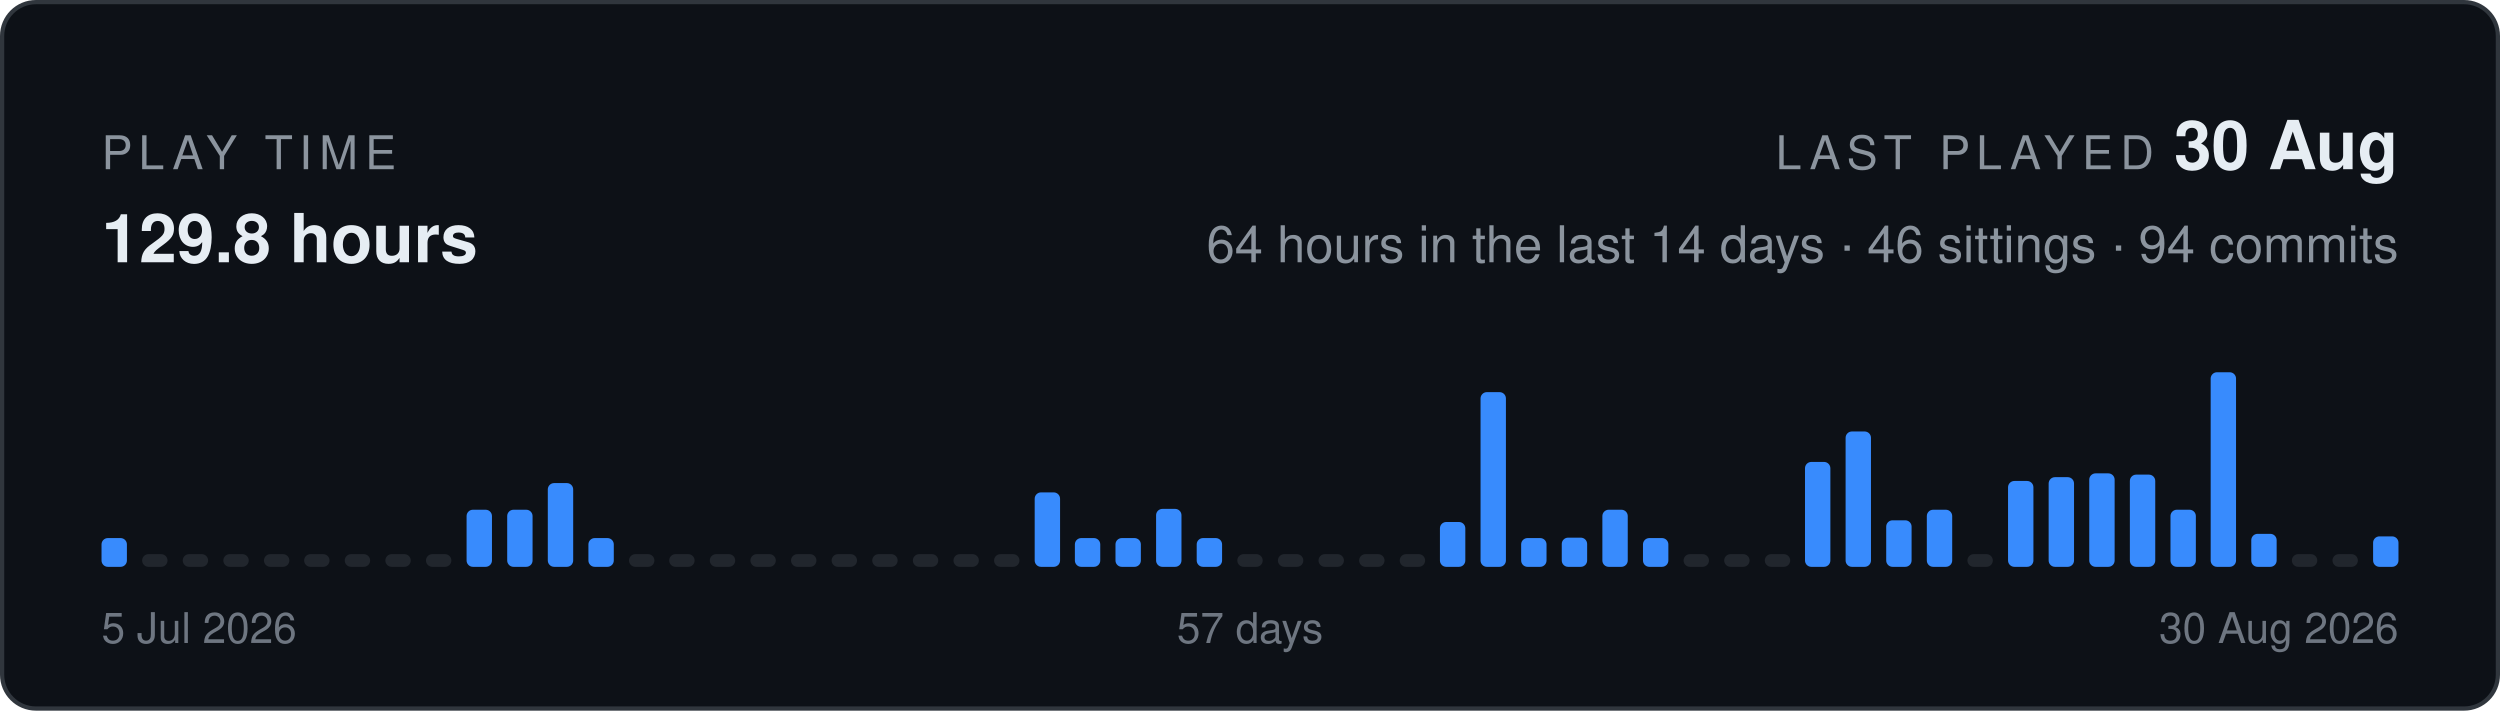
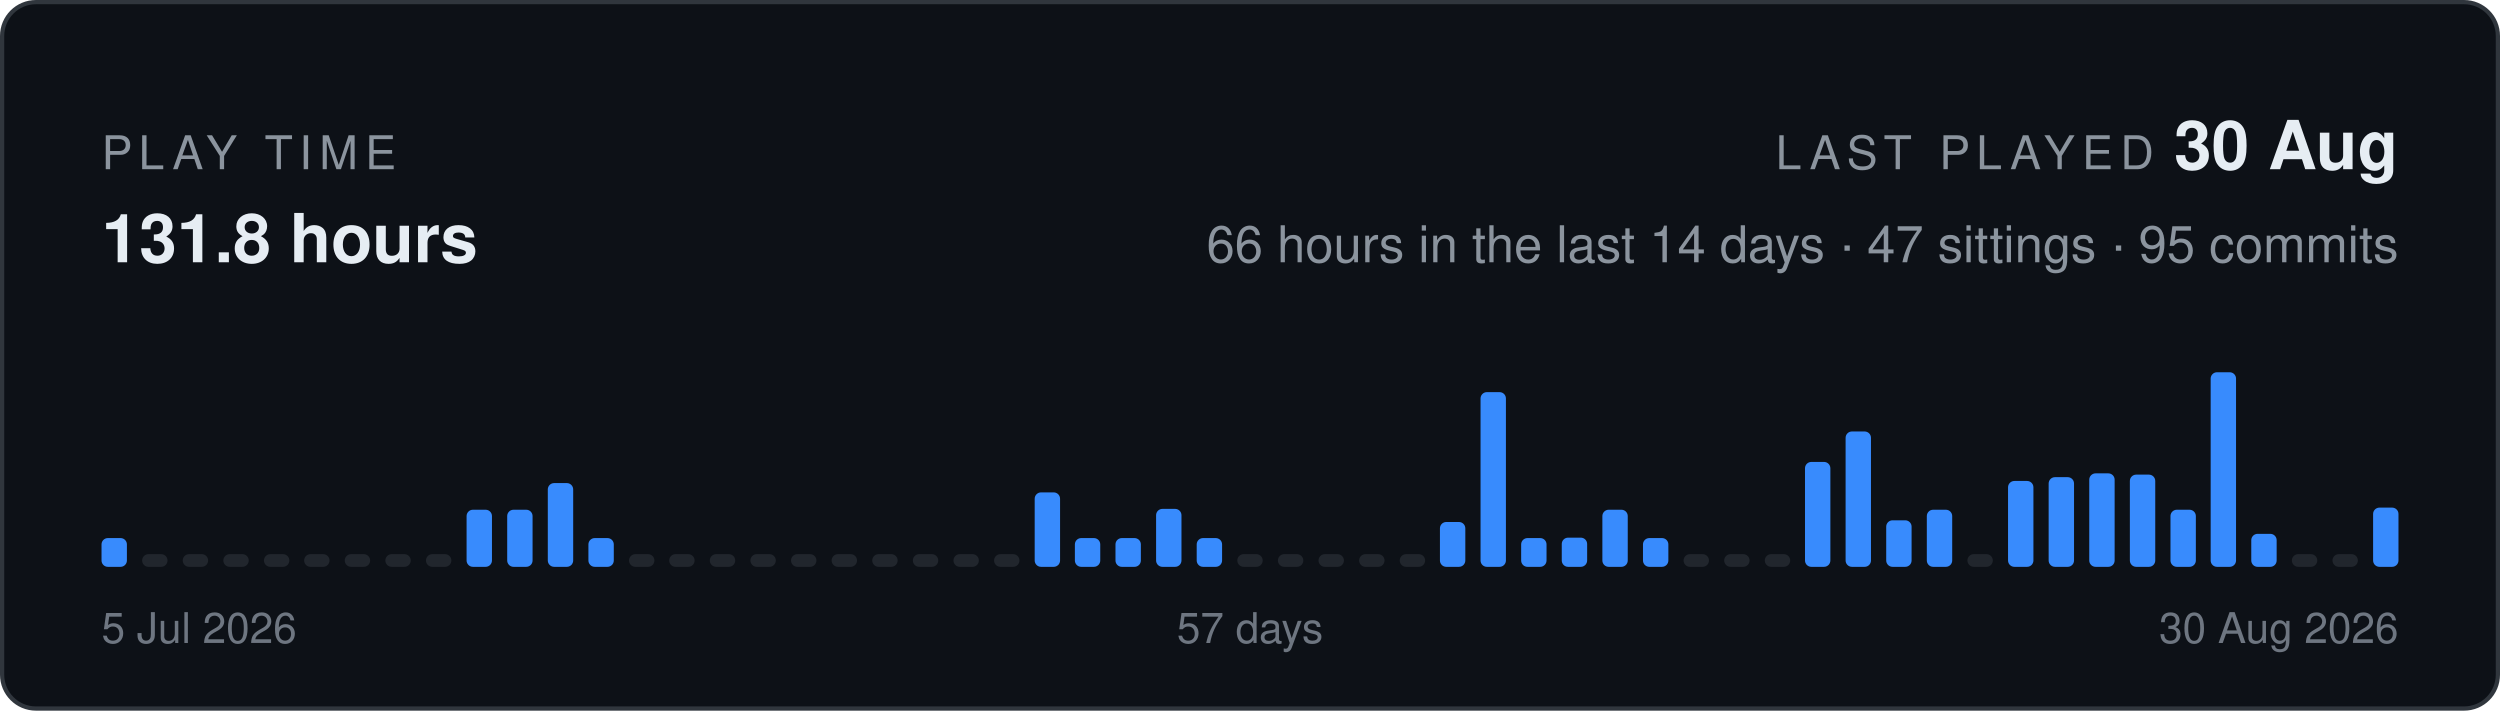
- <svg xmlns="http://www.w3.org/2000/svg" width="591" height="168" viewBox="0 0 591 168" role="img" aria-label="Play time: 129.8 hours over 94 commits, last played 30 Aug">
+ <svg xmlns="http://www.w3.org/2000/svg" width="591" height="168" viewBox="0 0 591 168" role="img" aria-label="Play time: 131.8 hours over 95 commits, last played 30 Aug">
  <style>
    .card { fill: #0d1117; stroke: #30363d }
    text { font-family: -apple-system, BlinkMacSystemFont, "Segoe UI", Helvetica, Arial, sans-serif }
    .label { font-size: 11px; letter-spacing: 1.7px; fill: #8b949e }
    .stat { font-size: 16px; font-weight: 600; letter-spacing: normal; fill: #e6edf3 }
    .note { font-size: 12px; fill: #8b949e }
    .axis { font-size: 10px; fill: #6e7681 }
    .bar { fill: #388bfd }
    .bar-quiet { fill: #21262d }
  </style>
  <rect class="card" x="0.5" y="0.5" width="590" height="167" rx="8" />
  <text class="label" x="24" y="40">PLAY TIME</text>
-   <text class="stat" x="24" y="62">129.8 hours</text>
+   <text class="stat" x="24" y="62">131.8 hours</text>
  <text class="label" x="567" y="40" text-anchor="end">LAST PLAYED <tspan class="stat">30 Aug</tspan>
  </text>
-   <text class="note" x="567" y="62" text-anchor="end">64 hours in the last 14 days   ·   46 sittings   ·   94 commits</text>
+   <text class="note" x="567" y="62" text-anchor="end">66 hours in the last 14 days   ·   47 sittings   ·   95 commits</text>
  <rect class="bar" x="24.0" y="127.2" width="6" height="6.8" rx="1.5" />
  <rect class="bar-quiet" x="33.6" y="131.0" width="6" height="3.0" rx="1.5" />
  <rect class="bar-quiet" x="43.2" y="131.0" width="6" height="3.0" rx="1.5" />
  <rect class="bar-quiet" x="52.8" y="131.0" width="6" height="3.0" rx="1.5" />
  <rect class="bar-quiet" x="62.4" y="131.0" width="6" height="3.0" rx="1.5" />
  <rect class="bar-quiet" x="71.9" y="131.0" width="6" height="3.0" rx="1.5" />
  <rect class="bar-quiet" x="81.5" y="131.0" width="6" height="3.0" rx="1.5" />
  <rect class="bar-quiet" x="91.1" y="131.0" width="6" height="3.0" rx="1.5" />
  <rect class="bar-quiet" x="100.7" y="131.0" width="6" height="3.0" rx="1.5" />
  <rect class="bar" x="110.3" y="120.5" width="6" height="13.5" rx="1.5" />
  <rect class="bar" x="119.9" y="120.5" width="6" height="13.5" rx="1.5" />
  <rect class="bar" x="129.5" y="114.2" width="6" height="19.8" rx="1.5" />
  <rect class="bar" x="139.1" y="127.2" width="6" height="6.8" rx="1.5" />
  <rect class="bar-quiet" x="148.7" y="131.0" width="6" height="3.0" rx="1.5" />
  <rect class="bar-quiet" x="158.2" y="131.0" width="6" height="3.0" rx="1.5" />
  <rect class="bar-quiet" x="167.8" y="131.0" width="6" height="3.0" rx="1.5" />
  <rect class="bar-quiet" x="177.4" y="131.0" width="6" height="3.0" rx="1.5" />
  <rect class="bar-quiet" x="187.0" y="131.0" width="6" height="3.0" rx="1.5" />
  <rect class="bar-quiet" x="196.6" y="131.0" width="6" height="3.0" rx="1.5" />
  <rect class="bar-quiet" x="206.2" y="131.0" width="6" height="3.0" rx="1.5" />
  <rect class="bar-quiet" x="215.8" y="131.0" width="6" height="3.0" rx="1.5" />
  <rect class="bar-quiet" x="225.4" y="131.0" width="6" height="3.0" rx="1.5" />
  <rect class="bar-quiet" x="235.0" y="131.0" width="6" height="3.0" rx="1.5" />
  <rect class="bar" x="244.6" y="116.4" width="6" height="17.6" rx="1.5" />
  <rect class="bar" x="254.1" y="127.2" width="6" height="6.8" rx="1.5" />
  <rect class="bar" x="263.7" y="127.2" width="6" height="6.8" rx="1.5" />
  <rect class="bar" x="273.3" y="120.3" width="6" height="13.7" rx="1.5" />
  <rect class="bar" x="282.9" y="127.2" width="6" height="6.8" rx="1.5" />
  <rect class="bar-quiet" x="292.5" y="131.0" width="6" height="3.0" rx="1.5" />
  <rect class="bar-quiet" x="302.1" y="131.0" width="6" height="3.0" rx="1.5" />
  <rect class="bar-quiet" x="311.7" y="131.0" width="6" height="3.0" rx="1.5" />
  <rect class="bar-quiet" x="321.3" y="131.0" width="6" height="3.0" rx="1.5" />
  <rect class="bar-quiet" x="330.9" y="131.0" width="6" height="3.0" rx="1.5" />
  <rect class="bar" x="340.4" y="123.4" width="6" height="10.6" rx="1.5" />
  <rect class="bar" x="350.0" y="92.7" width="6" height="41.3" rx="1.5" />
  <rect class="bar" x="359.6" y="127.2" width="6" height="6.8" rx="1.5" />
  <rect class="bar" x="369.2" y="127.1" width="6" height="6.9" rx="1.5" />
  <rect class="bar" x="378.8" y="120.5" width="6" height="13.5" rx="1.5" />
  <rect class="bar" x="388.4" y="127.2" width="6" height="6.8" rx="1.5" />
  <rect class="bar-quiet" x="398.0" y="131.0" width="6" height="3.0" rx="1.5" />
  <rect class="bar-quiet" x="407.6" y="131.0" width="6" height="3.0" rx="1.5" />
  <rect class="bar-quiet" x="417.2" y="131.0" width="6" height="3.0" rx="1.5" />
  <rect class="bar" x="426.7" y="109.2" width="6" height="24.8" rx="1.5" />
  <rect class="bar" x="436.3" y="102.0" width="6" height="32.0" rx="1.5" />
  <rect class="bar" x="445.9" y="123.0" width="6" height="11.0" rx="1.5" />
  <rect class="bar" x="455.5" y="120.5" width="6" height="13.5" rx="1.5" />
  <rect class="bar-quiet" x="465.1" y="131.0" width="6" height="3.0" rx="1.5" />
  <rect class="bar" x="474.7" y="113.7" width="6" height="20.3" rx="1.5" />
  <rect class="bar" x="484.3" y="112.8" width="6" height="21.2" rx="1.5" />
  <rect class="bar" x="493.9" y="111.9" width="6" height="22.1" rx="1.5" />
  <rect class="bar" x="503.5" y="112.2" width="6" height="21.8" rx="1.5" />
  <rect class="bar" x="513.1" y="120.5" width="6" height="13.5" rx="1.5" />
  <rect class="bar" x="522.6" y="88.0" width="6" height="46.0" rx="1.5" />
  <rect class="bar" x="532.2" y="126.2" width="6" height="7.8" rx="1.5" />
  <rect class="bar-quiet" x="541.8" y="131.0" width="6" height="3.0" rx="1.5" />
  <rect class="bar-quiet" x="551.4" y="131.0" width="6" height="3.0" rx="1.5" />
-   <rect class="bar" x="561.0" y="126.8" width="6" height="7.2" rx="1.5" />
+   <rect class="bar" x="561.0" y="120.0" width="6" height="14.0" rx="1.5" />
  <text class="axis" x="24" y="152">5 Jul 2026</text>
  <text class="axis" x="295.5" y="152" text-anchor="middle">57 days</text>
  <text class="axis" x="567" y="152" text-anchor="end">30 Aug 2026</text>
</svg>
